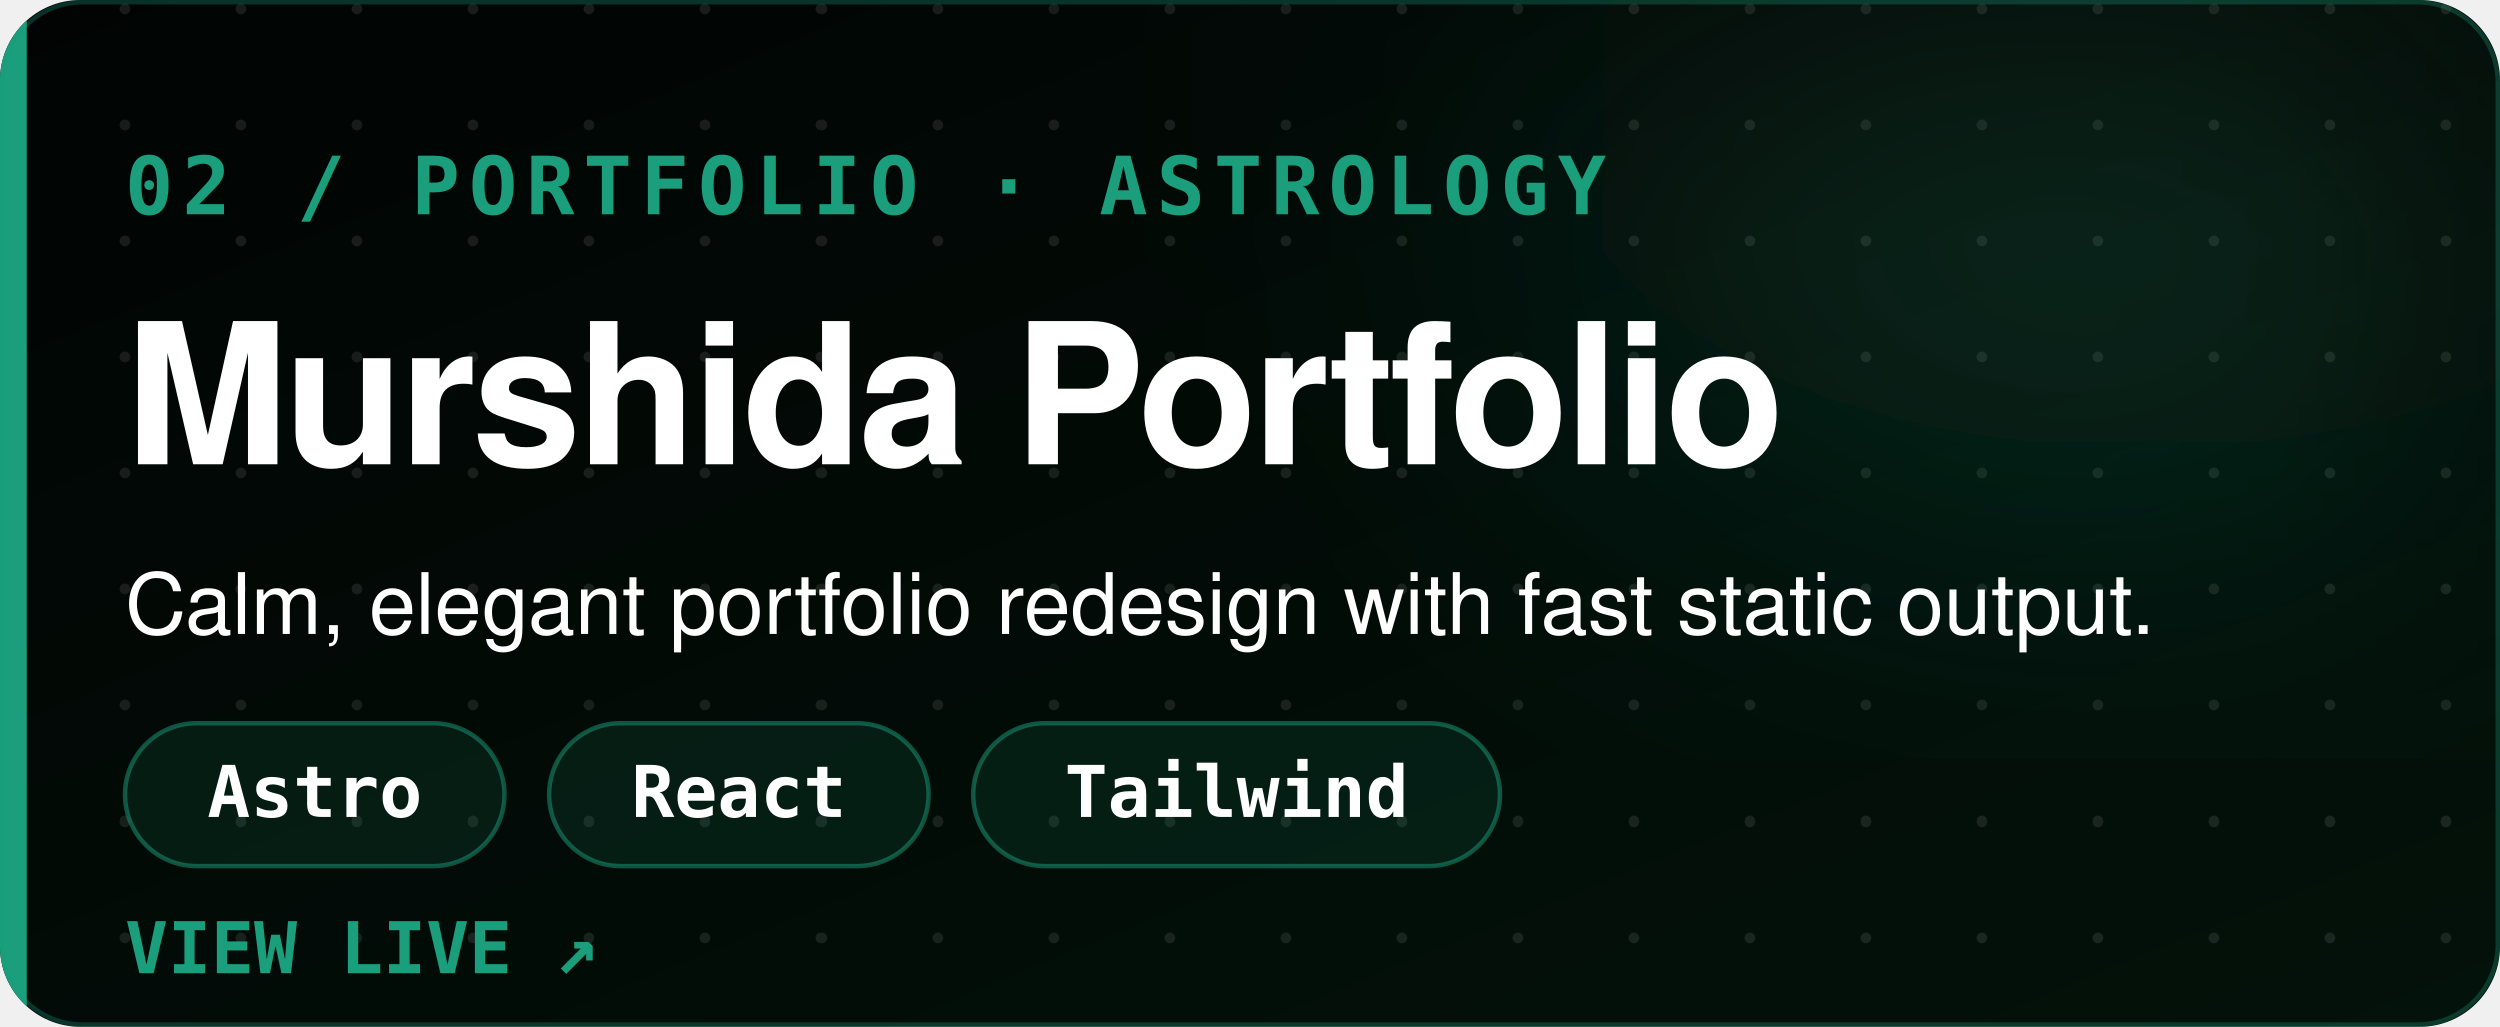
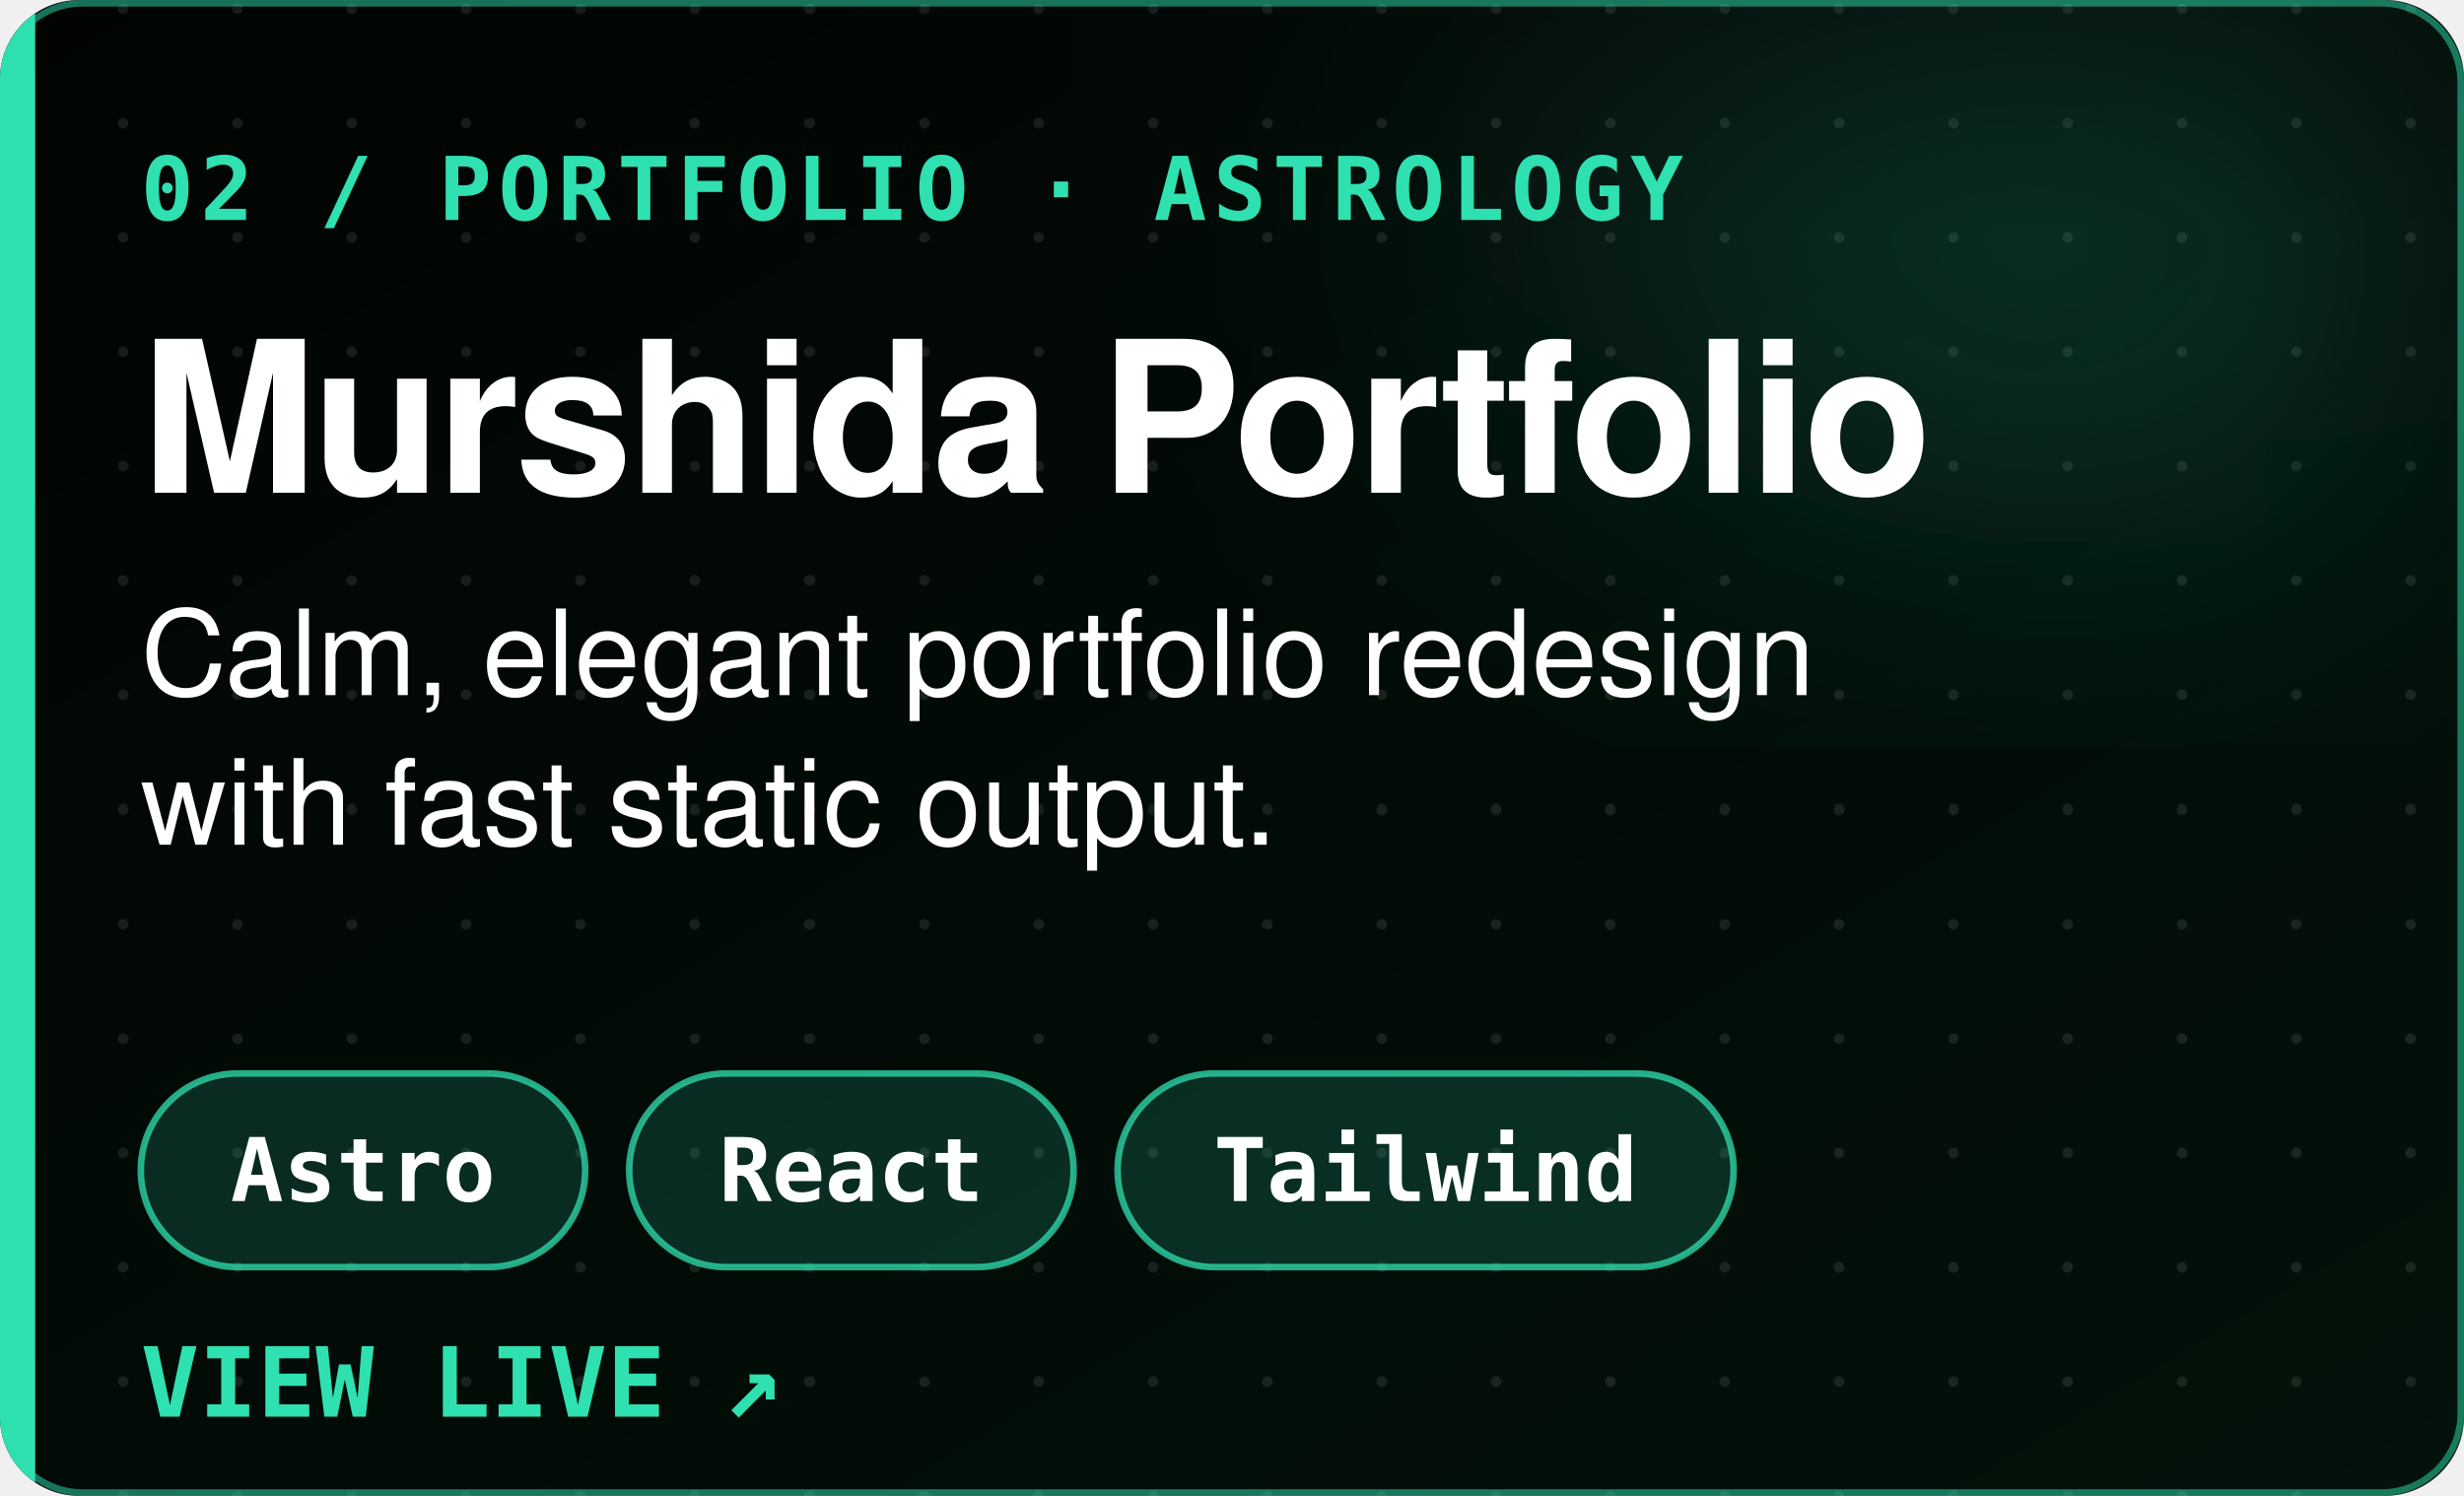
- <svg xmlns="http://www.w3.org/2000/svg" width="560" height="230" viewBox="0 0 560 230" role="img" aria-label="Murshida Portfolio: Portfolio · Astrology">
+ <svg xmlns="http://www.w3.org/2000/svg" width="560" height="340" viewBox="0 0 560 340" role="img" aria-label="Murshida Portfolio: Portfolio · Astrology">
  <defs>
    <linearGradient id="bg" x1="0" y1="0" x2="1" y2="1">
      <stop offset="0" stop-color="#010403" />
      <stop offset="1" stop-color="#03120A" />
    </linearGradient>
    <linearGradient id="g" x1="0" y1="0" x2="1" y2="0">
      <stop offset="0" stop-color="#3DE08A" />
      <stop offset=".5" stop-color="#2FE0B0" />
      <stop offset="1" stop-color="#E2FF7A" />
    </linearGradient>
    <filter id="b" x="-50%" y="-50%" width="200%" height="200%">
      <feGaussianBlur stdDeviation="55" />
    </filter>
    <pattern id="d" width="26" height="26" patternUnits="userSpaceOnUse">
      <circle cx="2" cy="2" r="1.2" fill="#fff" fill-opacity=".09" />
    </pattern>
  </defs>
  <clipPath id="r">
-     <rect width="560" height="230" rx="18" />
+     <rect width="560" height="340" rx="18" />
  </clipPath>
  <g clip-path="url(#r)">
-     <rect width="560" height="230" fill="url(#bg)" />
-     <rect width="560" height="230" fill="url(#d)" />
+     <rect width="560" height="340" fill="url(#bg)" />
+     <rect width="560" height="340" fill="url(#d)" />
    <g filter="url(#b)">
-       <ellipse cx="480" cy="30" rx="130" ry="70" fill="#1A9E7C" fill-opacity=".28">
+       <ellipse cx="480" cy="30" rx="130" ry="70" fill="#2FE0B0" fill-opacity=".28">
        <animateTransform attributeName="transform" type="translate" values="0 0;-60 30;0 0" dur="10s" repeatCount="indefinite" />
      </ellipse>
    </g>
-     <rect width="6" height="230" fill="#1A9E7C" />
-     <text x="28" y="48" font-family="'JetBrains Mono',Consolas,monospace" font-size="18" font-weight="700" fill="#1A9E7C" letter-spacing="2">02 / PORTFOLIO · ASTROLOGY</text>
-     <text x="28" y="104" font-family="'Segoe UI',Helvetica,Arial,sans-serif" font-size="44" font-weight="800" fill="#fff" letter-spacing="-1">Murshida Portfolio</text>
-     <text x="28" y="142" font-family="'Segoe UI',Helvetica,Arial,sans-serif" font-size="19" fill="#fff" fill-opacity="1">Calm, elegant portfolio redesign with fast static output.</text>
-     <g transform="translate(28 162)">
-       <rect width="85" height="32" rx="16" fill="#1A9E7C" fill-opacity=".12" stroke="#1A9E7C" stroke-opacity=".5" />
-       <text x="42.5" y="21" text-anchor="middle" font-family="'JetBrains Mono',Consolas,monospace" font-size="16" font-weight="700" fill="#ffffff">Astro</text>
+     <rect width="8" height="340" fill="#2FE0B0" />
+     <text x="32" y="50" font-family="'JetBrains Mono',Consolas,monospace" font-size="20" font-weight="700" fill="#2FE0B0" letter-spacing="1.5">02 / PORTFOLIO · ASTROLOGY</text>
+     <text x="32" y="112" font-family="'Segoe UI',Helvetica,Arial,sans-serif" font-size="48" font-weight="800" fill="#fff" letter-spacing="-1">Murshida Portfolio</text>
+     <text x="32" y="158" font-family="'Segoe UI',Helvetica,Arial,sans-serif" font-size="27" fill="#fff">Calm, elegant portfolio redesign</text>
+     <text x="32" y="192" font-family="'Segoe UI',Helvetica,Arial,sans-serif" font-size="27" fill="#fff">with fast static output.</text>
+     <g transform="translate(32 244)">
+       <rect width="101" height="44" rx="22" fill="#2FE0B0" fill-opacity=".16" stroke="#2FE0B0" stroke-opacity=".75" stroke-width="1.5" />
+       <text x="50.5" y="29" text-anchor="middle" font-family="'JetBrains Mono',Consolas,monospace" font-size="20" font-weight="700" fill="#fff">Astro</text>
    </g>
-     <g transform="translate(123 162)">
-       <rect width="85" height="32" rx="16" fill="#1A9E7C" fill-opacity=".12" stroke="#1A9E7C" stroke-opacity=".5" />
-       <text x="42.5" y="21" text-anchor="middle" font-family="'JetBrains Mono',Consolas,monospace" font-size="16" font-weight="700" fill="#ffffff">React</text>
+     <g transform="translate(143 244)">
+       <rect width="101" height="44" rx="22" fill="#2FE0B0" fill-opacity=".16" stroke="#2FE0B0" stroke-opacity=".75" stroke-width="1.5" />
+       <text x="50.5" y="29" text-anchor="middle" font-family="'JetBrains Mono',Consolas,monospace" font-size="20" font-weight="700" fill="#fff">React</text>
    </g>
-     <g transform="translate(218 162)">
-       <rect width="118" height="32" rx="16" fill="#1A9E7C" fill-opacity=".12" stroke="#1A9E7C" stroke-opacity=".5" />
-       <text x="59" y="21" text-anchor="middle" font-family="'JetBrains Mono',Consolas,monospace" font-size="16" font-weight="700" fill="#ffffff">Tailwind</text>
+     <g transform="translate(254 244)">
+       <rect width="140" height="44" rx="22" fill="#2FE0B0" fill-opacity=".16" stroke="#2FE0B0" stroke-opacity=".75" stroke-width="1.5" />
+       <text x="70" y="29" text-anchor="middle" font-family="'JetBrains Mono',Consolas,monospace" font-size="20" font-weight="700" fill="#fff">Tailwind</text>
    </g>
-     <text x="28" y="218" font-family="'JetBrains Mono',Consolas,monospace" font-size="16" font-weight="700" fill="#1A9E7C">VIEW LIVE ↗</text>
+     <text x="32" y="322" font-family="'JetBrains Mono',Consolas,monospace" font-size="22" font-weight="700" fill="#2FE0B0">VIEW LIVE ↗</text>
  </g>
-   <rect x=".5" y=".5" width="559" height="229" rx="18" fill="none" stroke="#1A9E7C" stroke-opacity=".3" />
+   <rect x=".75" y=".75" width="558.5" height="338.5" rx="18" fill="none" stroke="#2FE0B0" stroke-opacity=".5" stroke-width="1.5" />
</svg>
